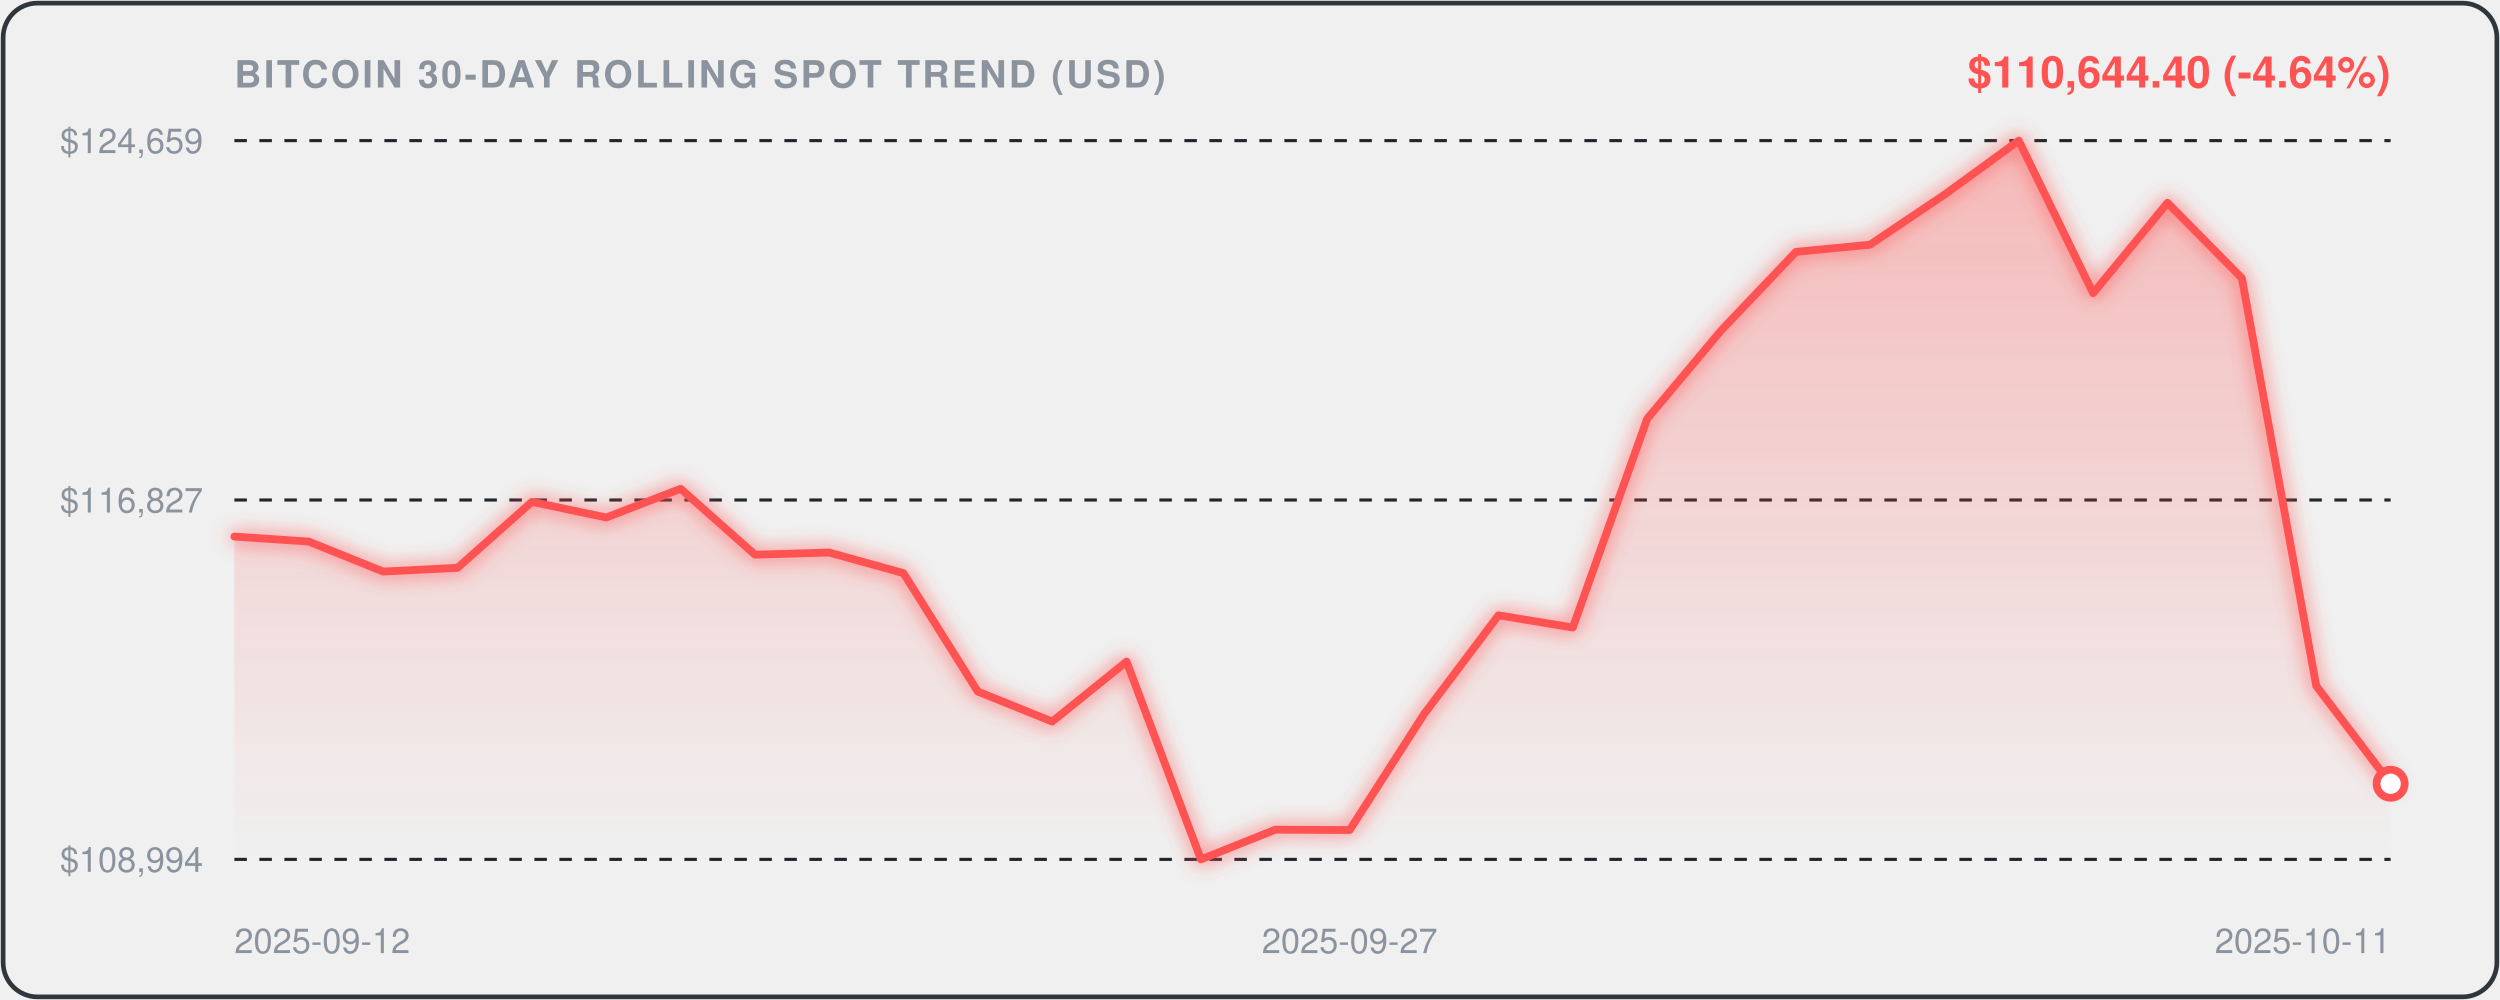
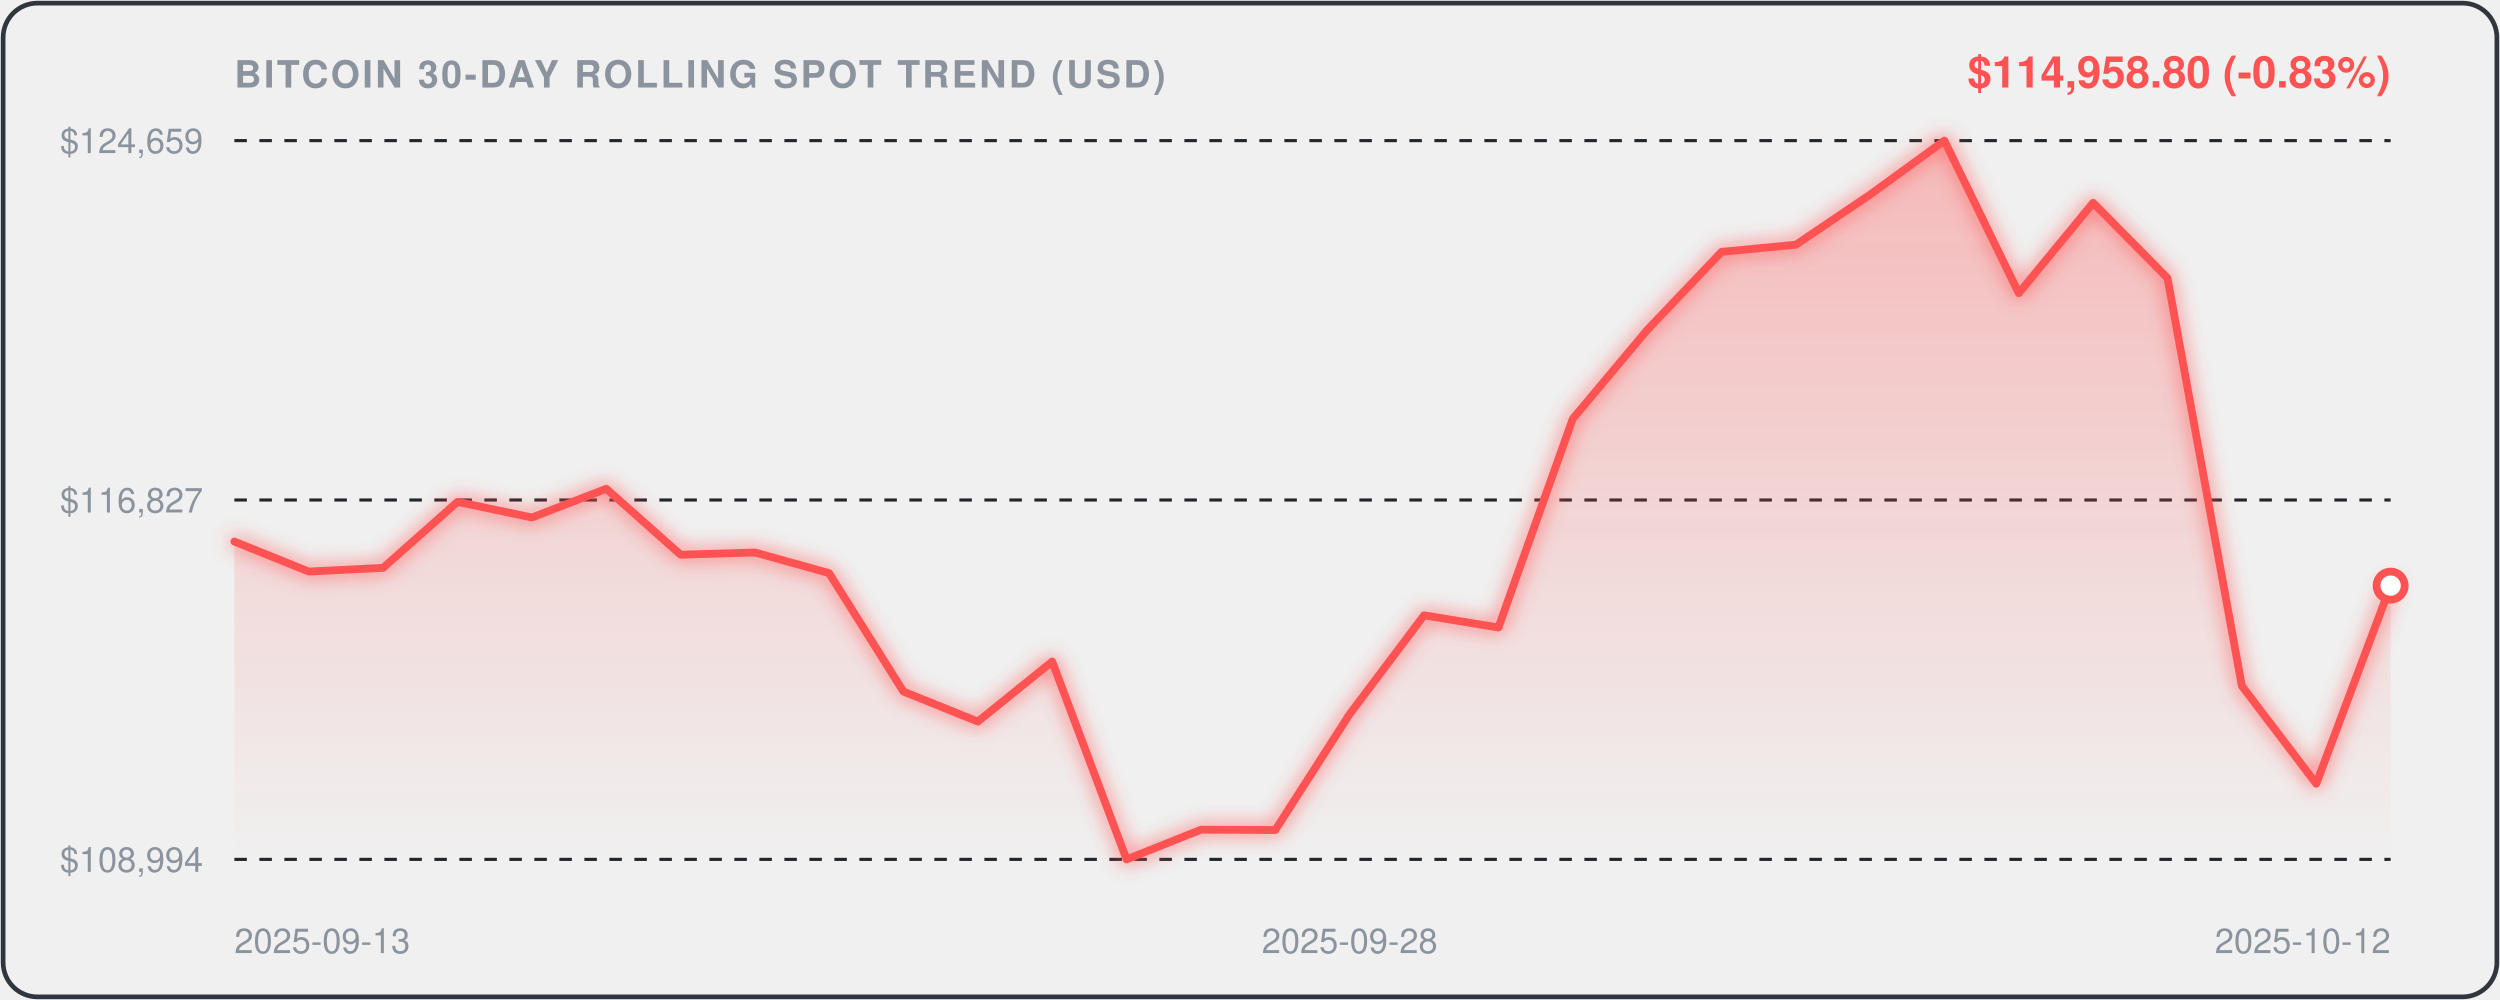
<svg xmlns="http://www.w3.org/2000/svg" viewBox="0 0 800 320" width="100%" height="100%" style="background:#0d1117;border-radius:12px;font-family:-apple-system,BlinkMacSystemFont,'Segoe UI',Helvetica,Arial,sans-serif;">
  <defs>
    <linearGradient id="areaGrad" x1="0" y1="0" x2="0" y2="1">
      <stop offset="0%" stop-color="rgba(255, 82, 82, 0.35)" />
      <stop offset="100%" stop-color="rgba(255, 82, 82, 0.0)" />
    </linearGradient>
    <filter id="glow" x="-20%" y="-20%" width="140%" height="140%">
      <feGaussianBlur stdDeviation="3" result="blur" />
      <feComposite in="SourceGraphic" in2="blur" operator="over" />
    </filter>
  </defs>
  <rect x="1" y="1" width="798" height="318" rx="11" fill="none" stroke="#30363d" stroke-width="1.5" />
  <text x="75" y="28" fill="#8b949e" font-size="12" font-weight="600" letter-spacing="0.8">BITCOIN 30-DAY ROLLING SPOT TREND (USD)</text>
-   <text x="765" y="28" text-anchor="end" fill="#FF5252" font-size="14" font-weight="700">$110,644.40 (-4.64%)</text>
+   <text x="765" y="28" text-anchor="end" fill="#FF5252" font-size="14" font-weight="700">$114,958.80 (-0.83%)</text>
  <line x1="75" y1="45" x2="765" y2="45" stroke="#21262d" stroke-width="1" stroke-dasharray="4,4" />
  <text x="65" y="49" text-anchor="end" fill="#8b949e" font-size="11">$124,659</text>
  <line x1="75" y1="160.0" x2="765" y2="160.0" stroke="#21262d" stroke-width="1" stroke-dasharray="4,4" />
  <text x="65" y="164.0" text-anchor="end" fill="#8b949e" font-size="11">$116,827</text>
  <line x1="75" y1="275" x2="765" y2="275" stroke="#21262d" stroke-width="1" stroke-dasharray="4,4" />
  <text x="65" y="279" text-anchor="end" fill="#8b949e" font-size="11">$108,994</text>
-   <path d="M 75.0,171.7 L 98.8,173.3 L 122.6,182.9 L 146.4,181.7 L 170.2,160.6 L 194.0,165.6 L 217.8,156.4 L 241.6,177.5 L 265.3,176.8 L 289.1,183.4 L 312.9,221.3 L 336.7,230.9 L 360.5,211.7 L 384.3,275.0 L 408.1,265.5 L 431.9,265.6 L 455.7,228.5 L 479.5,196.9 L 503.3,200.8 L 527.1,134.0 L 550.9,105.6 L 574.7,80.6 L 598.4,78.3 L 622.2,62.3 L 646.0,45.0 L 669.8,93.8 L 693.6,64.9 L 717.4,89.0 L 741.2,219.5 L 765.0,250.8 L 765.0,275.0 L 75.0,275.0 Z" fill="url(#areaGrad)" />
-   <path d="M 75.0,171.7 L 98.8,173.3 L 122.6,182.9 L 146.4,181.7 L 170.2,160.6 L 194.0,165.6 L 217.8,156.4 L 241.6,177.5 L 265.3,176.8 L 289.1,183.4 L 312.9,221.3 L 336.7,230.9 L 360.5,211.7 L 384.3,275.0 L 408.1,265.5 L 431.9,265.6 L 455.7,228.5 L 479.5,196.9 L 503.3,200.8 L 527.1,134.0 L 550.9,105.6 L 574.7,80.6 L 598.4,78.3 L 622.2,62.3 L 646.0,45.0 L 669.8,93.8 L 693.6,64.9 L 717.4,89.0 L 741.2,219.5 L 765.0,250.8" fill="none" stroke="#FF5252" stroke-width="2.5" stroke-linecap="round" stroke-linejoin="round" filter="url(#glow)" />
-   <circle cx="765.0" cy="250.8" r="4.5" fill="#ffffff" stroke="#FF5252" stroke-width="2.5" />
-   <text x="75.0" y="305" fill="#8b949e" font-size="11" text-anchor="start">2025-09-12</text>
-   <text x="431.9" y="305" fill="#8b949e" font-size="11" text-anchor="middle">2025-09-27</text>
-   <text x="765.0" y="305" fill="#8b949e" font-size="11" text-anchor="end">2025-10-11</text>
+   <path d="M 75.0,173.3 L 98.8,182.9 L 122.6,181.7 L 146.4,160.6 L 170.2,165.6 L 194.0,156.4 L 217.8,177.5 L 241.6,176.8 L 265.3,183.4 L 289.1,221.3 L 312.9,230.9 L 336.7,211.7 L 360.5,275.0 L 384.3,265.5 L 408.1,265.6 L 431.9,228.5 L 455.7,196.9 L 479.5,200.8 L 503.3,134.0 L 527.1,105.6 L 550.9,80.6 L 574.7,78.3 L 598.4,62.3 L 622.2,45.0 L 646.0,93.8 L 669.8,64.9 L 693.6,89.0 L 717.4,219.5 L 741.2,250.8 L 765.0,187.4 L 765.0,275.0 L 75.0,275.0 Z" fill="url(#areaGrad)" />
+   <path d="M 75.0,173.3 L 98.8,182.9 L 122.6,181.7 L 146.4,160.6 L 170.2,165.6 L 194.0,156.4 L 217.8,177.5 L 241.6,176.8 L 265.3,183.4 L 289.1,221.3 L 312.9,230.9 L 336.7,211.7 L 360.5,275.0 L 384.3,265.5 L 408.1,265.6 L 431.9,228.5 L 455.7,196.9 L 479.5,200.8 L 503.3,134.0 L 527.1,105.6 L 550.9,80.6 L 574.7,78.3 L 598.4,62.3 L 622.2,45.0 L 646.0,93.8 L 669.8,64.9 L 693.6,89.0 L 717.4,219.5 L 741.2,250.8 L 765.0,187.4" fill="none" stroke="#FF5252" stroke-width="2.5" stroke-linecap="round" stroke-linejoin="round" filter="url(#glow)" />
+   <circle cx="765.0" cy="187.4" r="4.5" fill="#ffffff" stroke="#FF5252" stroke-width="2.5" />
+   <text x="75.0" y="305" fill="#8b949e" font-size="11" text-anchor="start">2025-09-13</text>
+   <text x="431.9" y="305" fill="#8b949e" font-size="11" text-anchor="middle">2025-09-28</text>
+   <text x="765.0" y="305" fill="#8b949e" font-size="11" text-anchor="end">2025-10-12</text>
</svg>
